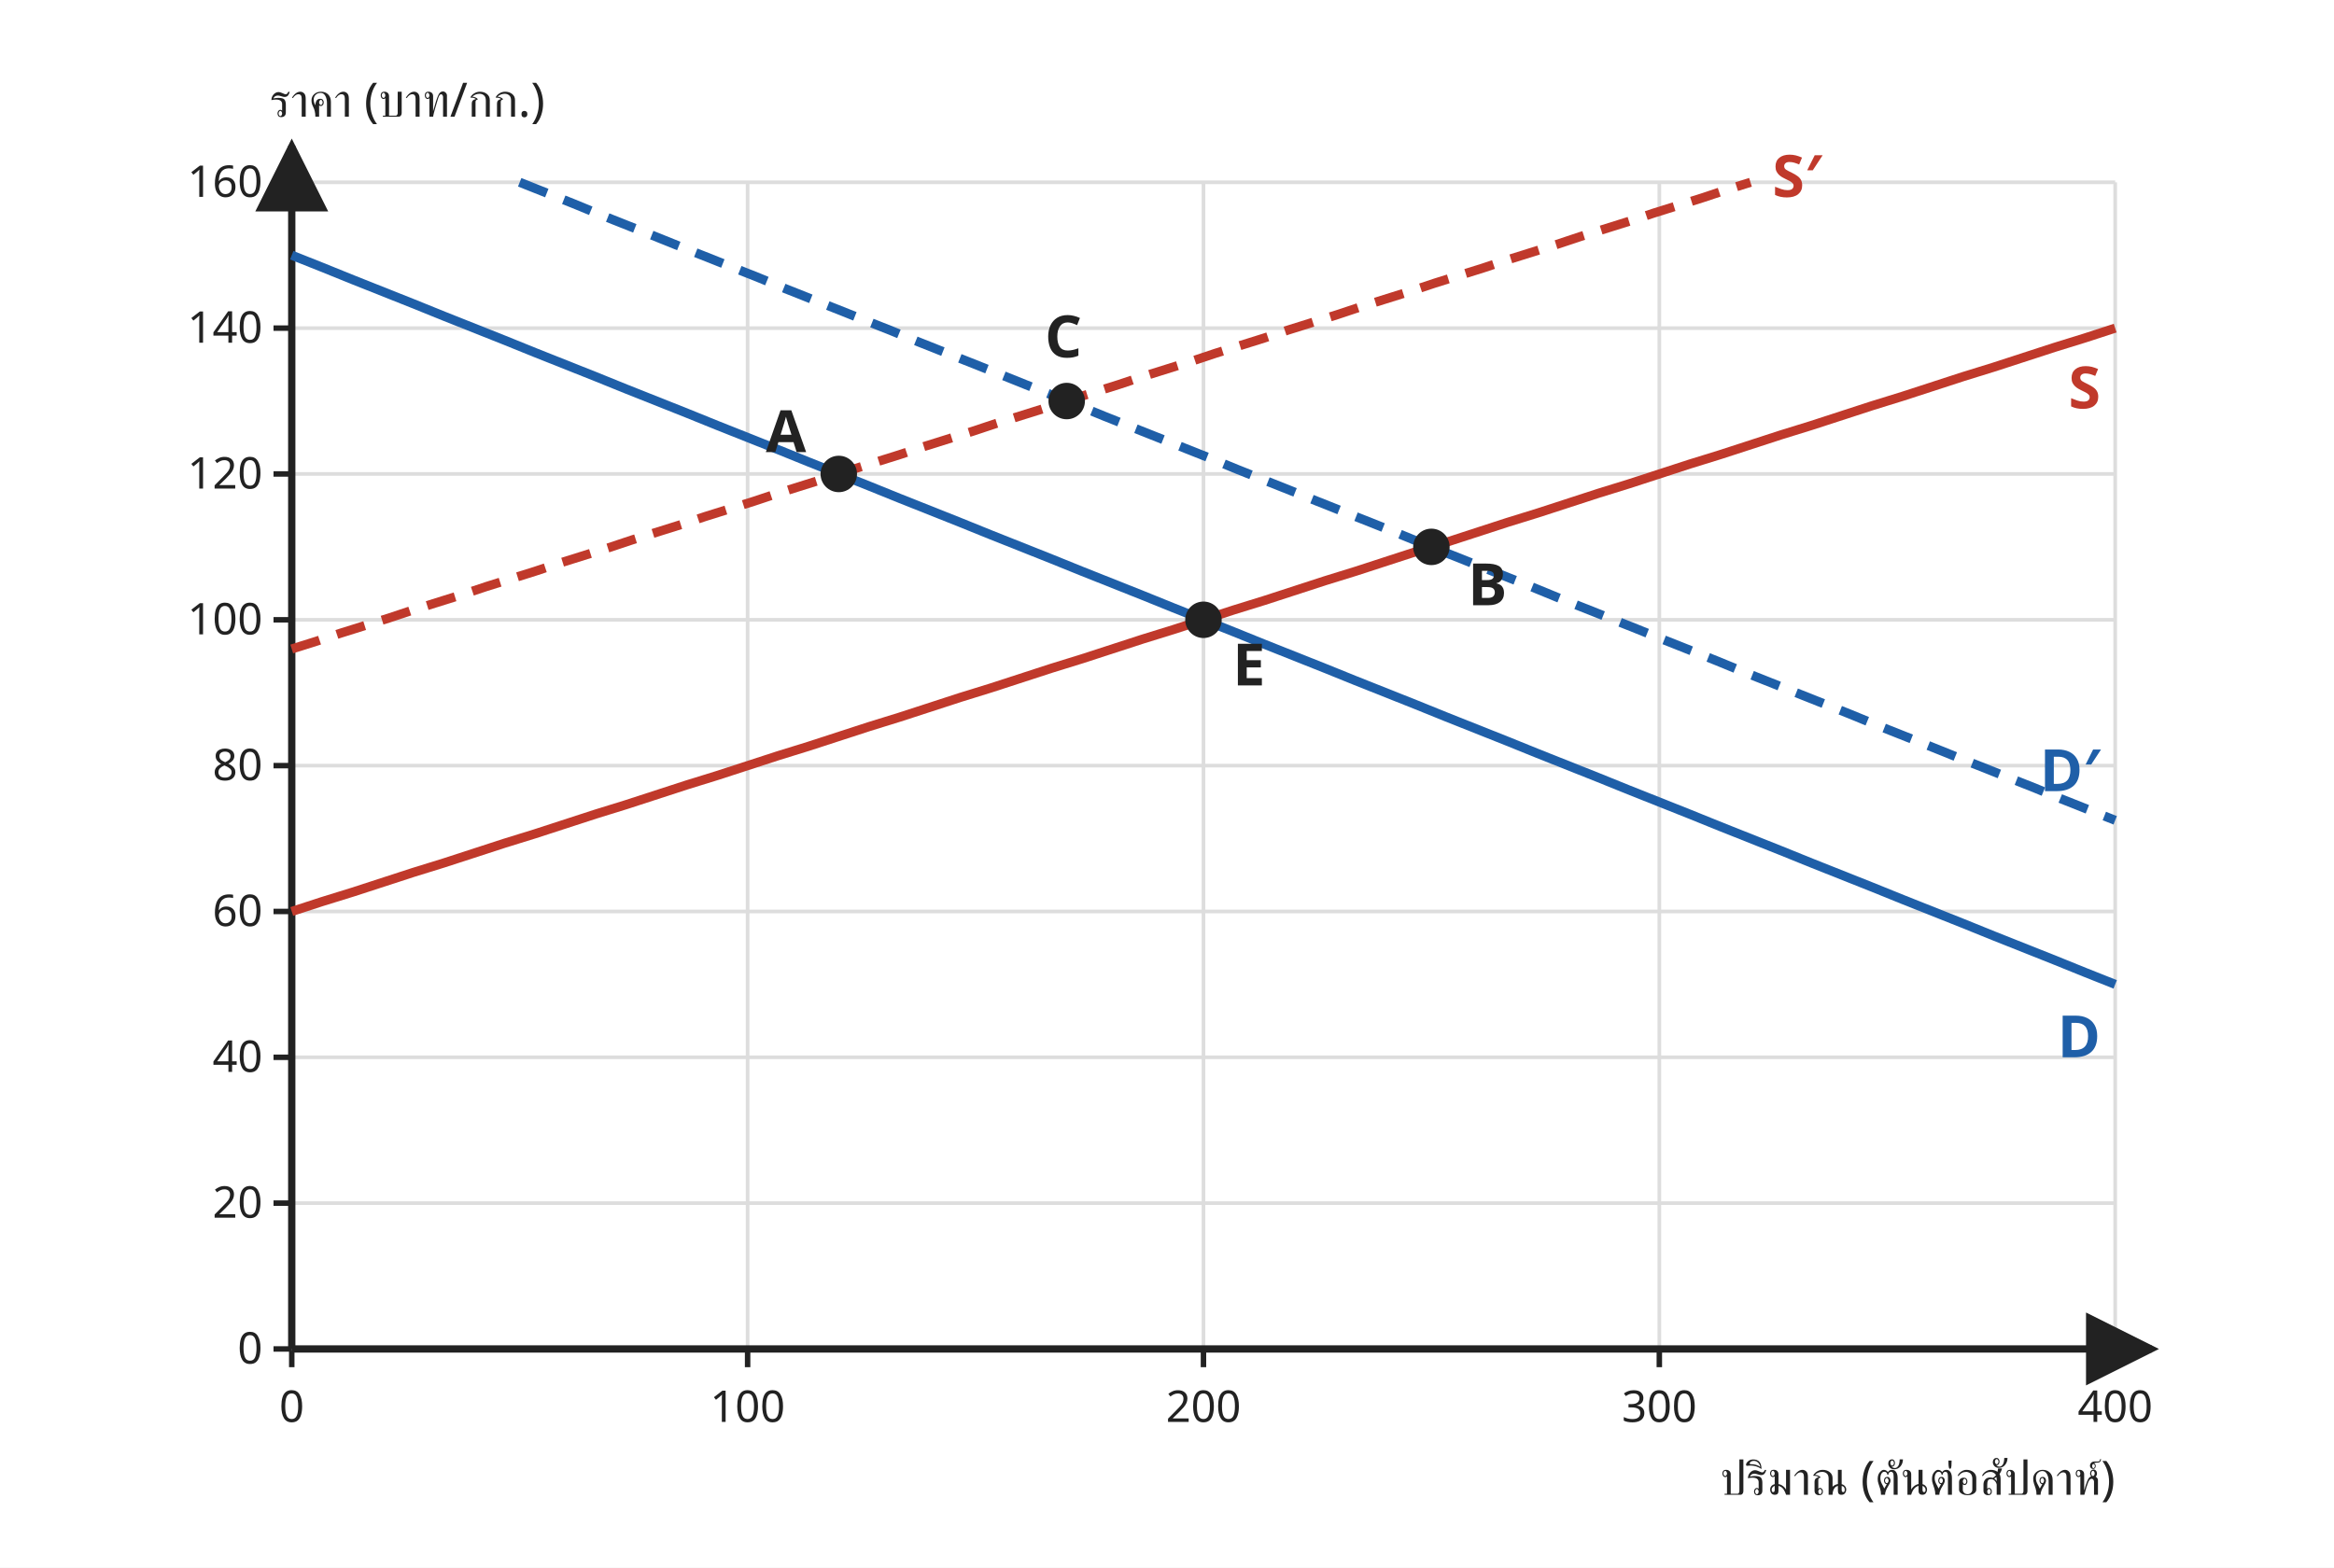
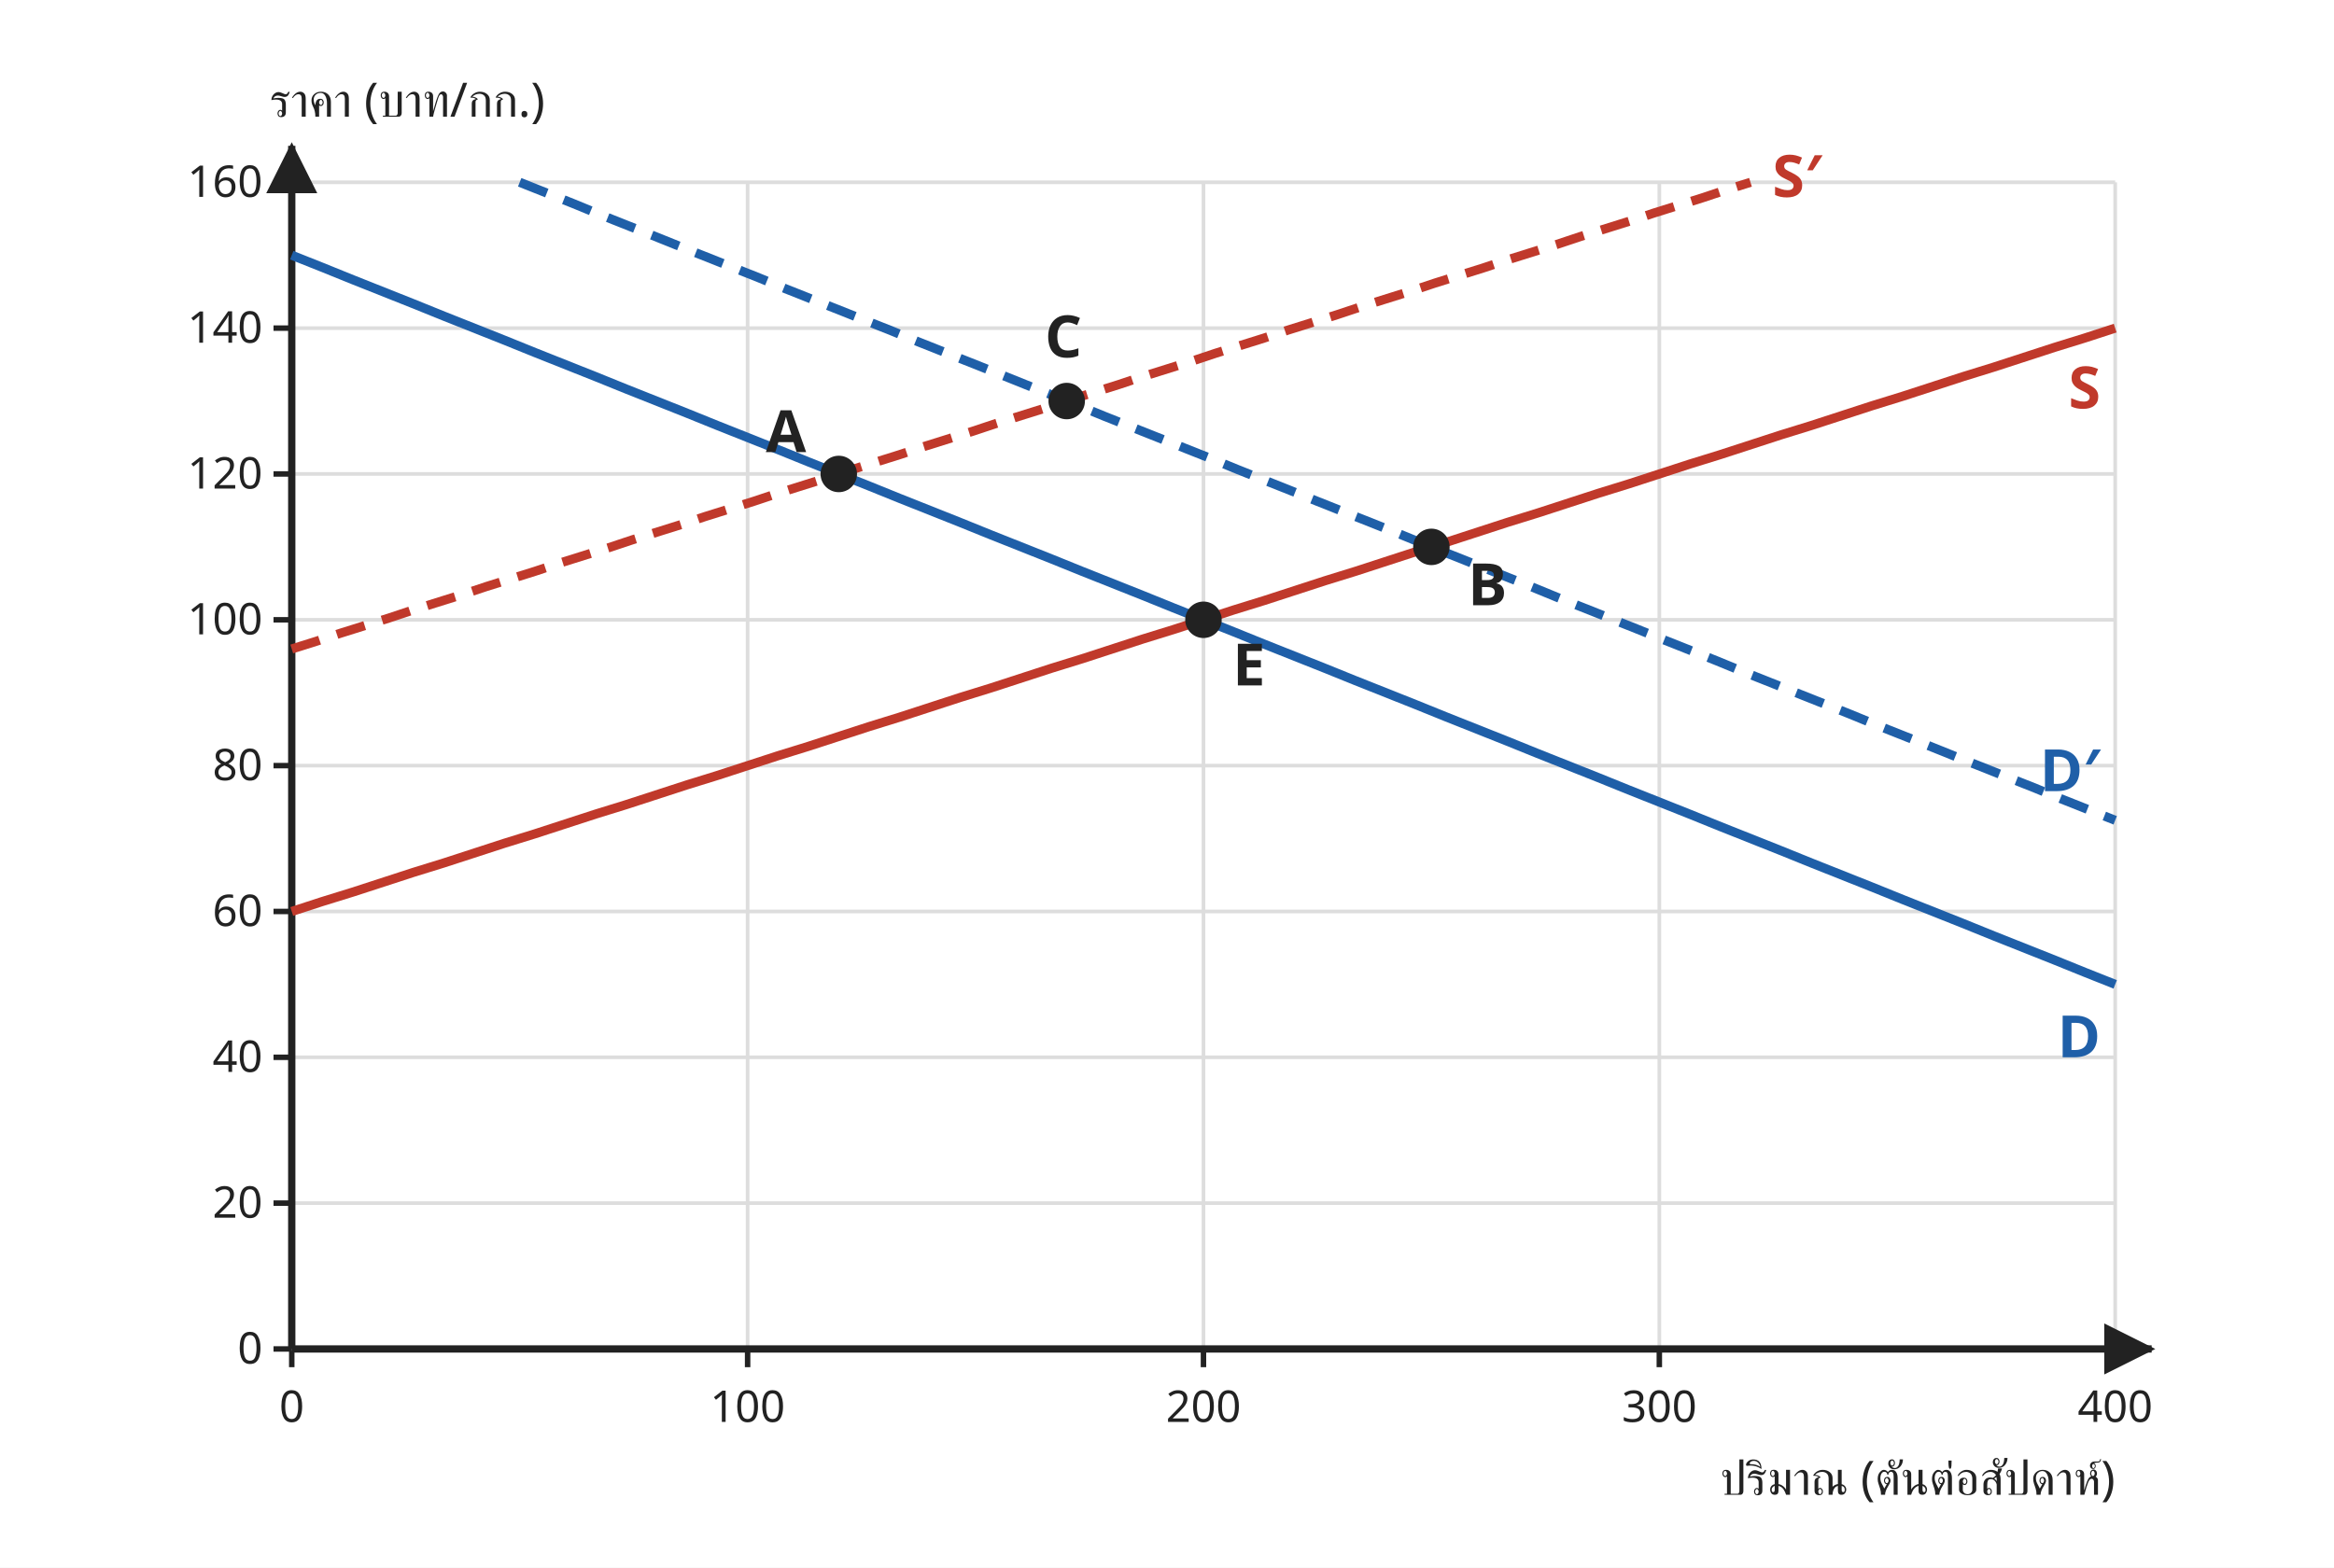
<svg xmlns="http://www.w3.org/2000/svg" viewBox="0 0 640 430" width="640" height="430" font-family="sans-serif">
  <defs>
-     <marker id="arr" markerWidth="10" markerHeight="10" refX="9" refY="5" orient="auto">
-       <path d="M0,0 L10,5 L0,10 z" fill="#222" />
+     <marker id="arr" markerUnits="userSpaceOnUse" markerWidth="14" markerHeight="14" refX="13" refY="7" orient="auto">
+       <path d="M0,0 L14,7 L0,14 z" fill="#222" />
    </marker>
  </defs>
  <rect width="640" height="430" fill="#ffffff" />
  <line x1="80.0" y1="50.0" x2="80.0" y2="370.0" stroke="#dddddd" stroke-width="1" />
  <line x1="80.0" y1="370.0" x2="80.0" y2="375.0" stroke="#222" stroke-width="1.5" />
  <text x="80.0" y="390.0" font-size="12" text-anchor="middle" fill="#222" font-weight="normal">0</text>
  <line x1="205.0" y1="50.0" x2="205.0" y2="370.0" stroke="#dddddd" stroke-width="1" />
  <line x1="205.0" y1="370.0" x2="205.0" y2="375.0" stroke="#222" stroke-width="1.5" />
  <text x="205.0" y="390.0" font-size="12" text-anchor="middle" fill="#222" font-weight="normal">100</text>
  <line x1="330.0" y1="50.0" x2="330.0" y2="370.0" stroke="#dddddd" stroke-width="1" />
  <line x1="330.0" y1="370.0" x2="330.0" y2="375.0" stroke="#222" stroke-width="1.5" />
  <text x="330.0" y="390.0" font-size="12" text-anchor="middle" fill="#222" font-weight="normal">200</text>
  <line x1="455.0" y1="50.0" x2="455.0" y2="370.0" stroke="#dddddd" stroke-width="1" />
  <line x1="455.0" y1="370.0" x2="455.0" y2="375.0" stroke="#222" stroke-width="1.5" />
  <text x="455.0" y="390.0" font-size="12" text-anchor="middle" fill="#222" font-weight="normal">300</text>
  <line x1="580.0" y1="50.0" x2="580.0" y2="370.0" stroke="#dddddd" stroke-width="1" />
  <line x1="580.0" y1="370.0" x2="580.0" y2="375.0" stroke="#222" stroke-width="1.5" />
  <text x="580.0" y="390.0" font-size="12" text-anchor="middle" fill="#222" font-weight="normal">400</text>
  <line x1="80.0" y1="370.0" x2="580.0" y2="370.0" stroke="#dddddd" stroke-width="1" />
  <line x1="75.0" y1="370.0" x2="80.0" y2="370.0" stroke="#222" stroke-width="1.5" />
  <text x="72.0" y="374.0" font-size="12" text-anchor="end" fill="#222" font-weight="normal">0</text>
  <line x1="80.0" y1="330.0" x2="580.0" y2="330.0" stroke="#dddddd" stroke-width="1" />
  <line x1="75.0" y1="330.0" x2="80.0" y2="330.0" stroke="#222" stroke-width="1.5" />
  <text x="72.0" y="334.0" font-size="12" text-anchor="end" fill="#222" font-weight="normal">20</text>
  <line x1="80.0" y1="290.0" x2="580.0" y2="290.0" stroke="#dddddd" stroke-width="1" />
  <line x1="75.0" y1="290.0" x2="80.0" y2="290.0" stroke="#222" stroke-width="1.5" />
  <text x="72.0" y="294.0" font-size="12" text-anchor="end" fill="#222" font-weight="normal">40</text>
  <line x1="80.0" y1="250.0" x2="580.0" y2="250.0" stroke="#dddddd" stroke-width="1" />
  <line x1="75.0" y1="250.0" x2="80.0" y2="250.0" stroke="#222" stroke-width="1.5" />
  <text x="72.0" y="254.0" font-size="12" text-anchor="end" fill="#222" font-weight="normal">60</text>
  <line x1="80.0" y1="210.0" x2="580.0" y2="210.0" stroke="#dddddd" stroke-width="1" />
  <line x1="75.0" y1="210.0" x2="80.0" y2="210.0" stroke="#222" stroke-width="1.5" />
  <text x="72.0" y="214.0" font-size="12" text-anchor="end" fill="#222" font-weight="normal">80</text>
  <line x1="80.0" y1="170.0" x2="580.0" y2="170.0" stroke="#dddddd" stroke-width="1" />
  <line x1="75.0" y1="170.0" x2="80.0" y2="170.0" stroke="#222" stroke-width="1.5" />
  <text x="72.0" y="174.0" font-size="12" text-anchor="end" fill="#222" font-weight="normal">100</text>
  <line x1="80.0" y1="130.0" x2="580.0" y2="130.0" stroke="#dddddd" stroke-width="1" />
  <line x1="75.0" y1="130.0" x2="80.0" y2="130.0" stroke="#222" stroke-width="1.5" />
  <text x="72.0" y="134.0" font-size="12" text-anchor="end" fill="#222" font-weight="normal">120</text>
  <line x1="80.0" y1="90.0" x2="580.0" y2="90.0" stroke="#dddddd" stroke-width="1" />
  <line x1="75.0" y1="90.0" x2="80.0" y2="90.0" stroke="#222" stroke-width="1.5" />
  <text x="72.0" y="94.0" font-size="12" text-anchor="end" fill="#222" font-weight="normal">140</text>
  <line x1="80.0" y1="50.0" x2="580.0" y2="50.0" stroke="#dddddd" stroke-width="1" />
  <line x1="75.0" y1="50.0" x2="80.0" y2="50.0" stroke="#222" stroke-width="1.5" />
  <text x="72.0" y="54.0" font-size="12" text-anchor="end" fill="#222" font-weight="normal">160</text>
  <line x1="80.0" y1="370.0" x2="590.0" y2="370.0" stroke="#222" stroke-width="2" marker-end="url(#arr)" />
  <line x1="80.0" y1="370.0" x2="80.0" y2="40.0" stroke="#222" stroke-width="2" marker-end="url(#arr)" />
  <text x="580.0" y="410.0" font-size="13" text-anchor="end" fill="#222" font-weight="normal">ปริมาณ (ตันต่อสัปดาห์)</text>
  <text x="74.0" y="32.0" font-size="13" text-anchor="start" fill="#222" font-weight="normal">ราคา (บาท/กก.)</text>
  <polyline points="80.0,70.0 88.3,73.3 96.7,76.7 105.0,80.0 113.3,83.3 121.7,86.7 130.0,90.0 138.3,93.3 146.7,96.7 155.0,100.0 163.3,103.3 171.7,106.7 180.0,110.0 188.3,113.3 196.7,116.7 205.0,120.0 213.3,123.3 221.7,126.7 230.0,130.0 238.3,133.3 246.7,136.7 255.0,140.0 263.3,143.3 271.7,146.7 280.0,150.0 288.3,153.3 296.7,156.7 305.0,160.0 313.3,163.3 321.7,166.7 330.0,170.0 338.3,173.3 346.7,176.7 355.0,180.0 363.3,183.3 371.7,186.7 380.0,190.0 388.3,193.3 396.7,196.7 405.0,200.0 413.3,203.3 421.7,206.7 430.0,210.0 438.3,213.3 446.7,216.7 455.0,220.0 463.3,223.3 471.7,226.7 480.0,230.0 488.3,233.3 496.7,236.7 505.0,240.0 513.3,243.3 521.7,246.7 530.0,250.0 538.3,253.3 546.7,256.7 555.0,260.0 563.3,263.3 571.7,266.7 580.0,270.0" fill="none" stroke="#1f5fa8" stroke-width="2.5" />
  <polyline points="80.0,250.0 88.3,247.3 96.7,244.7 105.0,242.0 113.3,239.3 121.7,236.7 130.0,234.0 138.3,231.3 146.7,228.7 155.0,226.0 163.3,223.3 171.7,220.7 180.0,218.0 188.3,215.3 196.7,212.7 205.0,210.0 213.3,207.3 221.7,204.7 230.0,202.0 238.3,199.3 246.7,196.7 255.0,194.0 263.3,191.3 271.7,188.7 280.0,186.0 288.3,183.3 296.7,180.7 305.0,178.0 313.3,175.3 321.7,172.7 330.0,170.0 338.3,167.3 346.7,164.7 355.0,162.0 363.3,159.3 371.7,156.7 380.0,154.0 388.3,151.3 396.7,148.7 405.0,146.0 413.3,143.3 421.7,140.7 430.0,138.0 438.3,135.3 446.7,132.7 455.0,130.0 463.3,127.3 471.7,124.7 480.0,122.0 488.3,119.3 496.7,116.7 505.0,114.0 513.3,111.3 521.7,108.7 530.0,106.0 538.3,103.3 546.7,100.7 555.0,98.0 563.3,95.3 571.7,92.7 580.0,90.0" fill="none" stroke="#c0392b" stroke-width="2.5" />
  <polyline points="80.0,178.0 86.7,175.9 93.3,173.7 100.0,171.6 106.7,169.5 113.3,167.3 120.0,165.2 126.7,163.1 133.3,160.9 140.0,158.8 146.7,156.7 153.3,154.5 160.0,152.4 166.7,150.3 173.3,148.1 180.0,146.0 186.7,143.9 193.3,141.7 200.0,139.6 206.7,137.5 213.3,135.3 220.0,133.2 226.7,131.1 233.3,128.9 240.0,126.8 246.7,124.7 253.3,122.5 260.0,120.4 266.7,118.3 273.3,116.1 280.0,114.0 286.7,111.9 293.3,109.7 300.0,107.6 306.7,105.5 313.3,103.3 320.0,101.2 326.7,99.1 333.3,96.9 340.0,94.8 346.7,92.7 353.3,90.5 360.0,88.4 366.7,86.3 373.3,84.1 380.0,82.0 386.7,79.9 393.3,77.7 400.0,75.6 406.7,73.5 413.3,71.3 420.0,69.2 426.7,67.1 433.3,64.9 440.0,62.8 446.7,60.7 453.3,58.5 460.0,56.4 466.7,54.3 473.3,52.1 480.0,50.0" fill="none" stroke="#c0392b" stroke-width="2.5" stroke-dasharray="8,5" />
  <polyline points="142.5,50.0 149.8,52.9 157.1,55.8 164.4,58.8 171.7,61.7 179.0,64.6 186.2,67.5 193.5,70.4 200.8,73.3 208.1,76.2 215.4,79.2 222.7,82.1 230.0,85.0 237.3,87.9 244.6,90.8 251.9,93.8 259.2,96.7 266.5,99.6 273.8,102.5 281.0,105.4 288.3,108.3 295.6,111.2 302.9,114.2 310.2,117.1 317.5,120.0 324.8,122.9 332.1,125.8 339.4,128.8 346.7,131.7 354.0,134.6 361.2,137.5 368.5,140.4 375.8,143.3 383.1,146.2 390.4,149.2 397.7,152.1 405.0,155.0 412.3,157.9 419.6,160.8 426.9,163.8 434.2,166.7 441.5,169.6 448.8,172.5 456.0,175.4 463.3,178.3 470.6,181.2 477.9,184.2 485.2,187.1 492.5,190.0 499.8,192.9 507.1,195.8 514.4,198.8 521.7,201.7 529.0,204.6 536.2,207.5 543.5,210.4 550.8,213.3 558.1,216.2 565.4,219.2 572.7,222.1 580.0,225.0" fill="none" stroke="#1f5fa8" stroke-width="2.5" stroke-dasharray="8,5" />
  <text x="576.0" y="290.0" font-size="16" text-anchor="end" fill="#1f5fa8" font-weight="bold">D</text>
  <text x="576.0" y="217.0" font-size="16" text-anchor="end" fill="#1f5fa8" font-weight="bold">D′</text>
  <text x="576.0" y="112.0" font-size="16" text-anchor="end" fill="#c0392b" font-weight="bold">S</text>
  <text x="486.0" y="54.0" font-size="16" text-anchor="start" fill="#c0392b" font-weight="bold">S′</text>
  <circle cx="330.0" cy="170.0" r="5" fill="#222" />
  <text x="338.0" y="188.0" font-size="16" text-anchor="start" fill="#222" font-weight="bold">E</text>
  <circle cx="230.0" cy="130.0" r="5" fill="#222" />
  <text x="210.0" y="124.0" font-size="16" text-anchor="start" fill="#222" font-weight="bold">A</text>
  <circle cx="392.5" cy="150.0" r="5" fill="#222" />
  <text x="402.5" y="166.0" font-size="16" text-anchor="start" fill="#222" font-weight="bold">B</text>
  <circle cx="292.5" cy="110.0" r="5" fill="#222" />
  <text x="286.5" y="98.0" font-size="16" text-anchor="start" fill="#222" font-weight="bold">C</text>
</svg>
